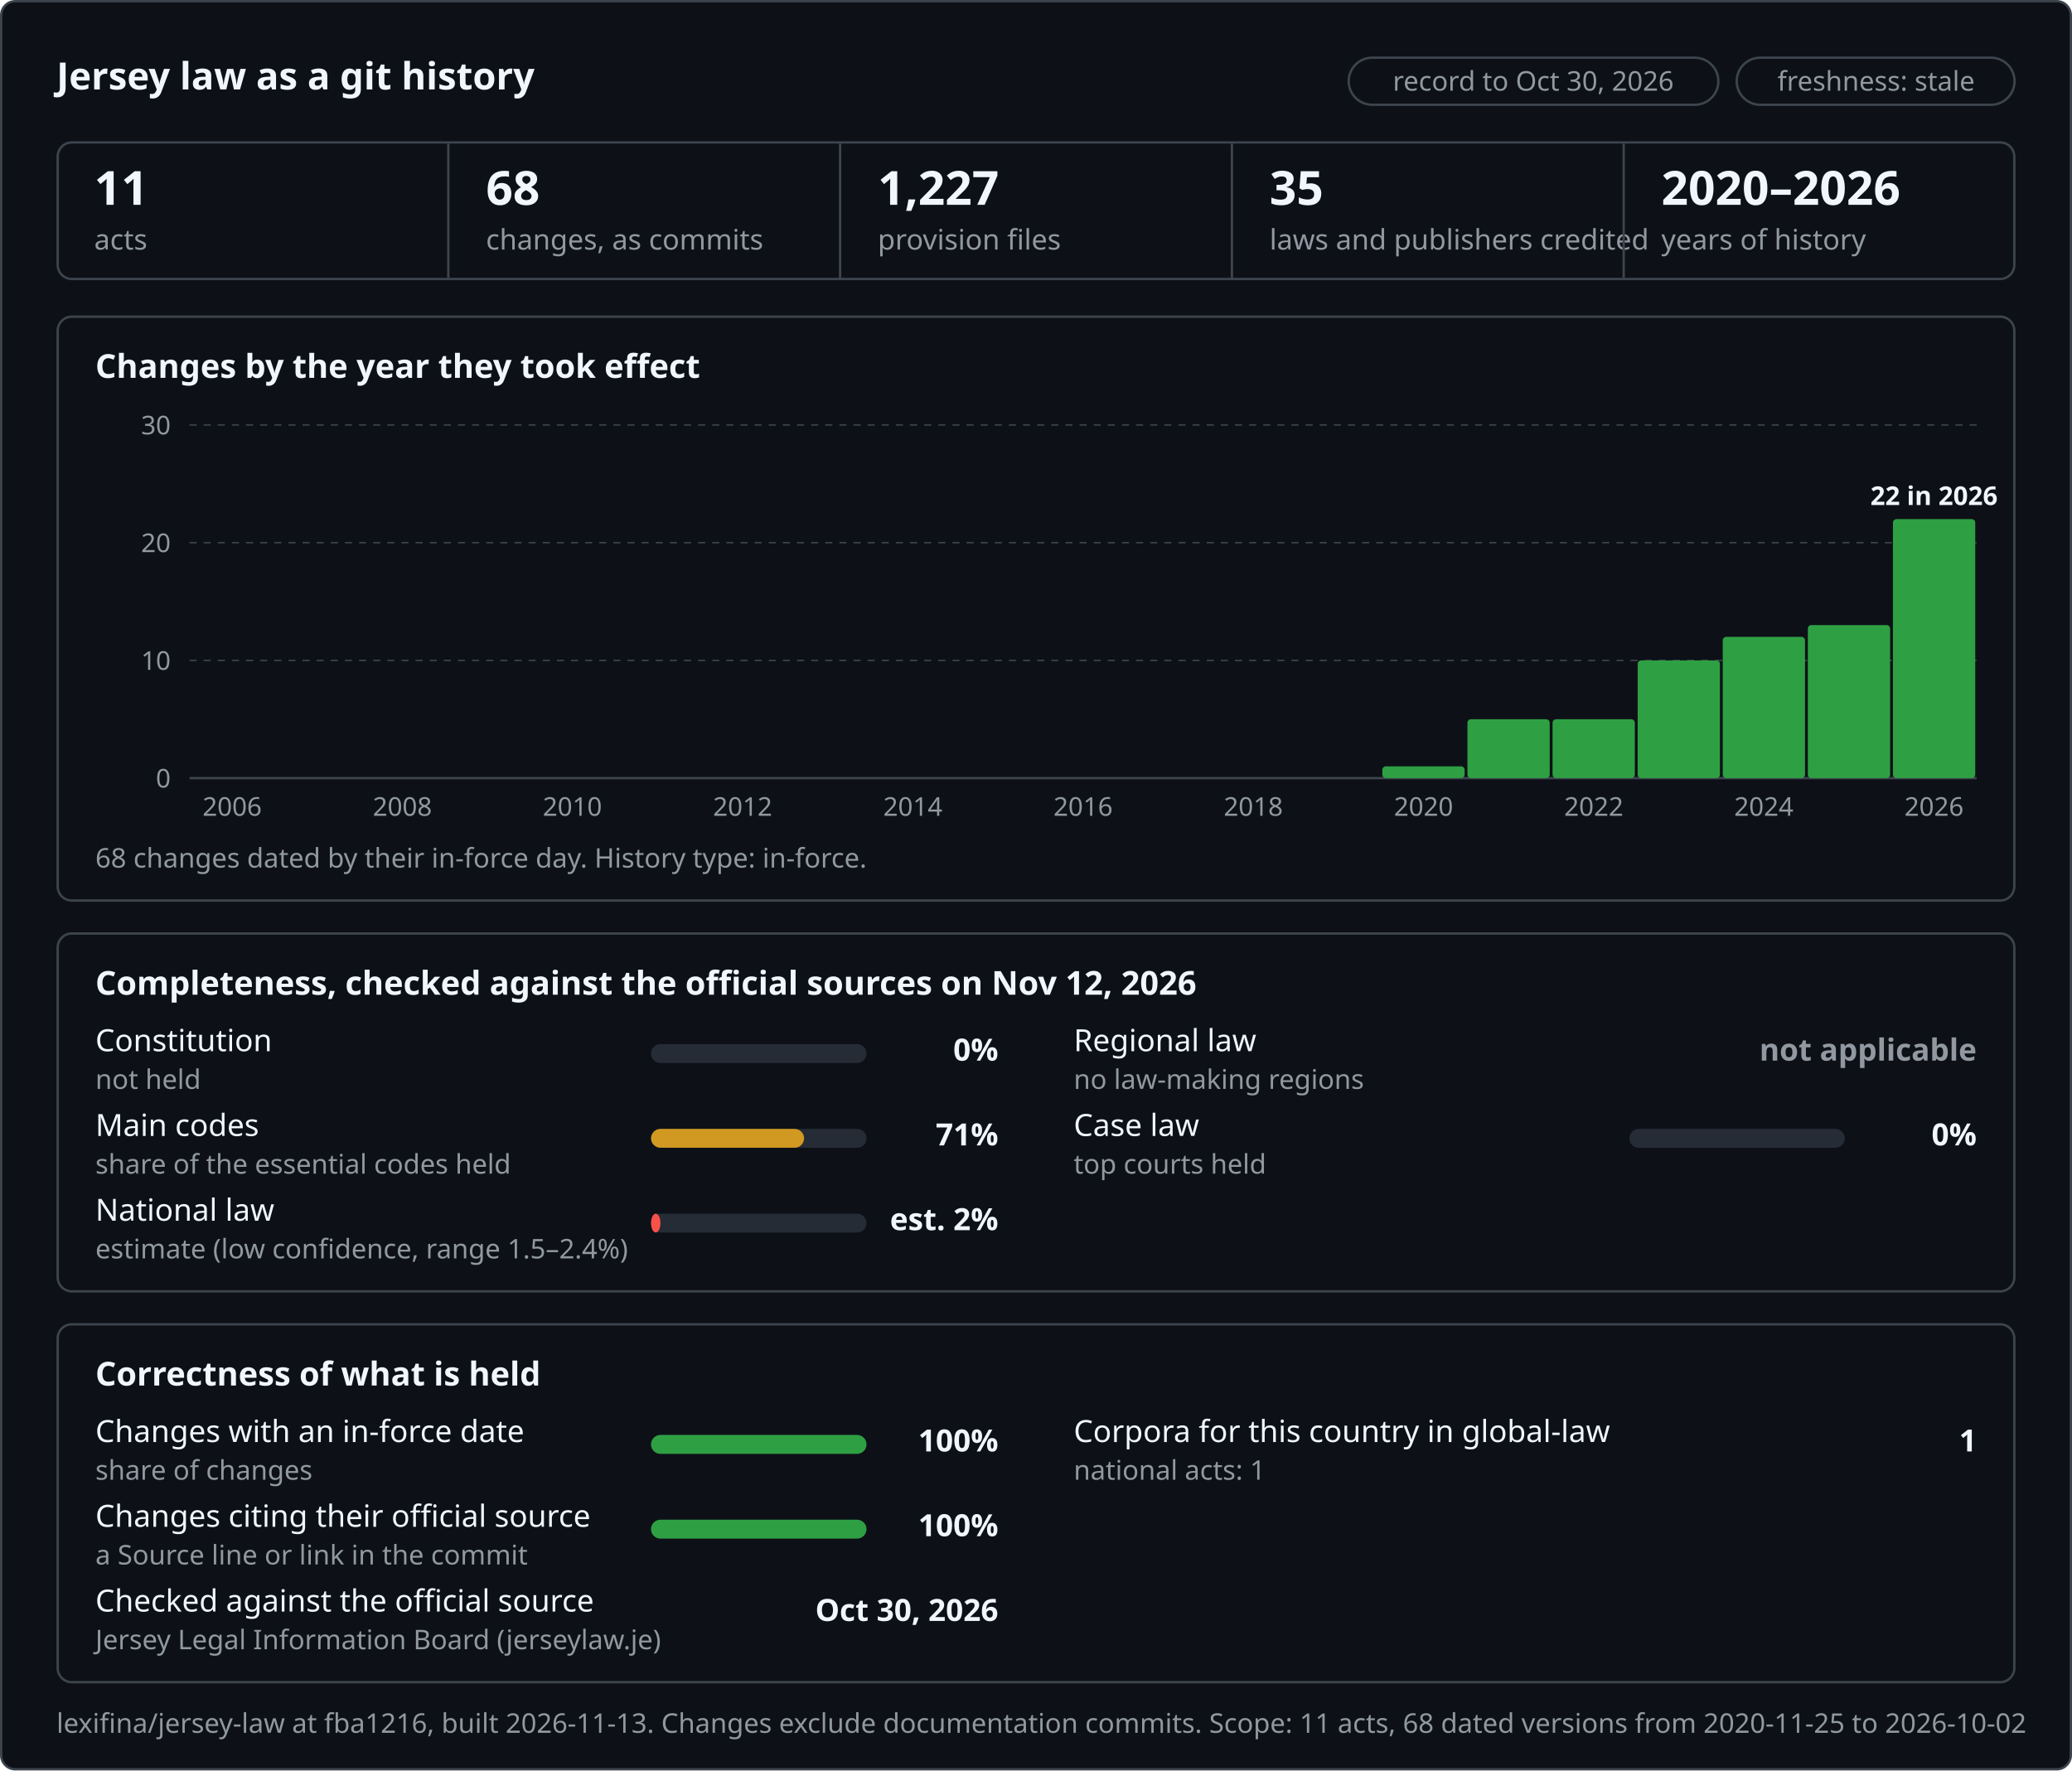
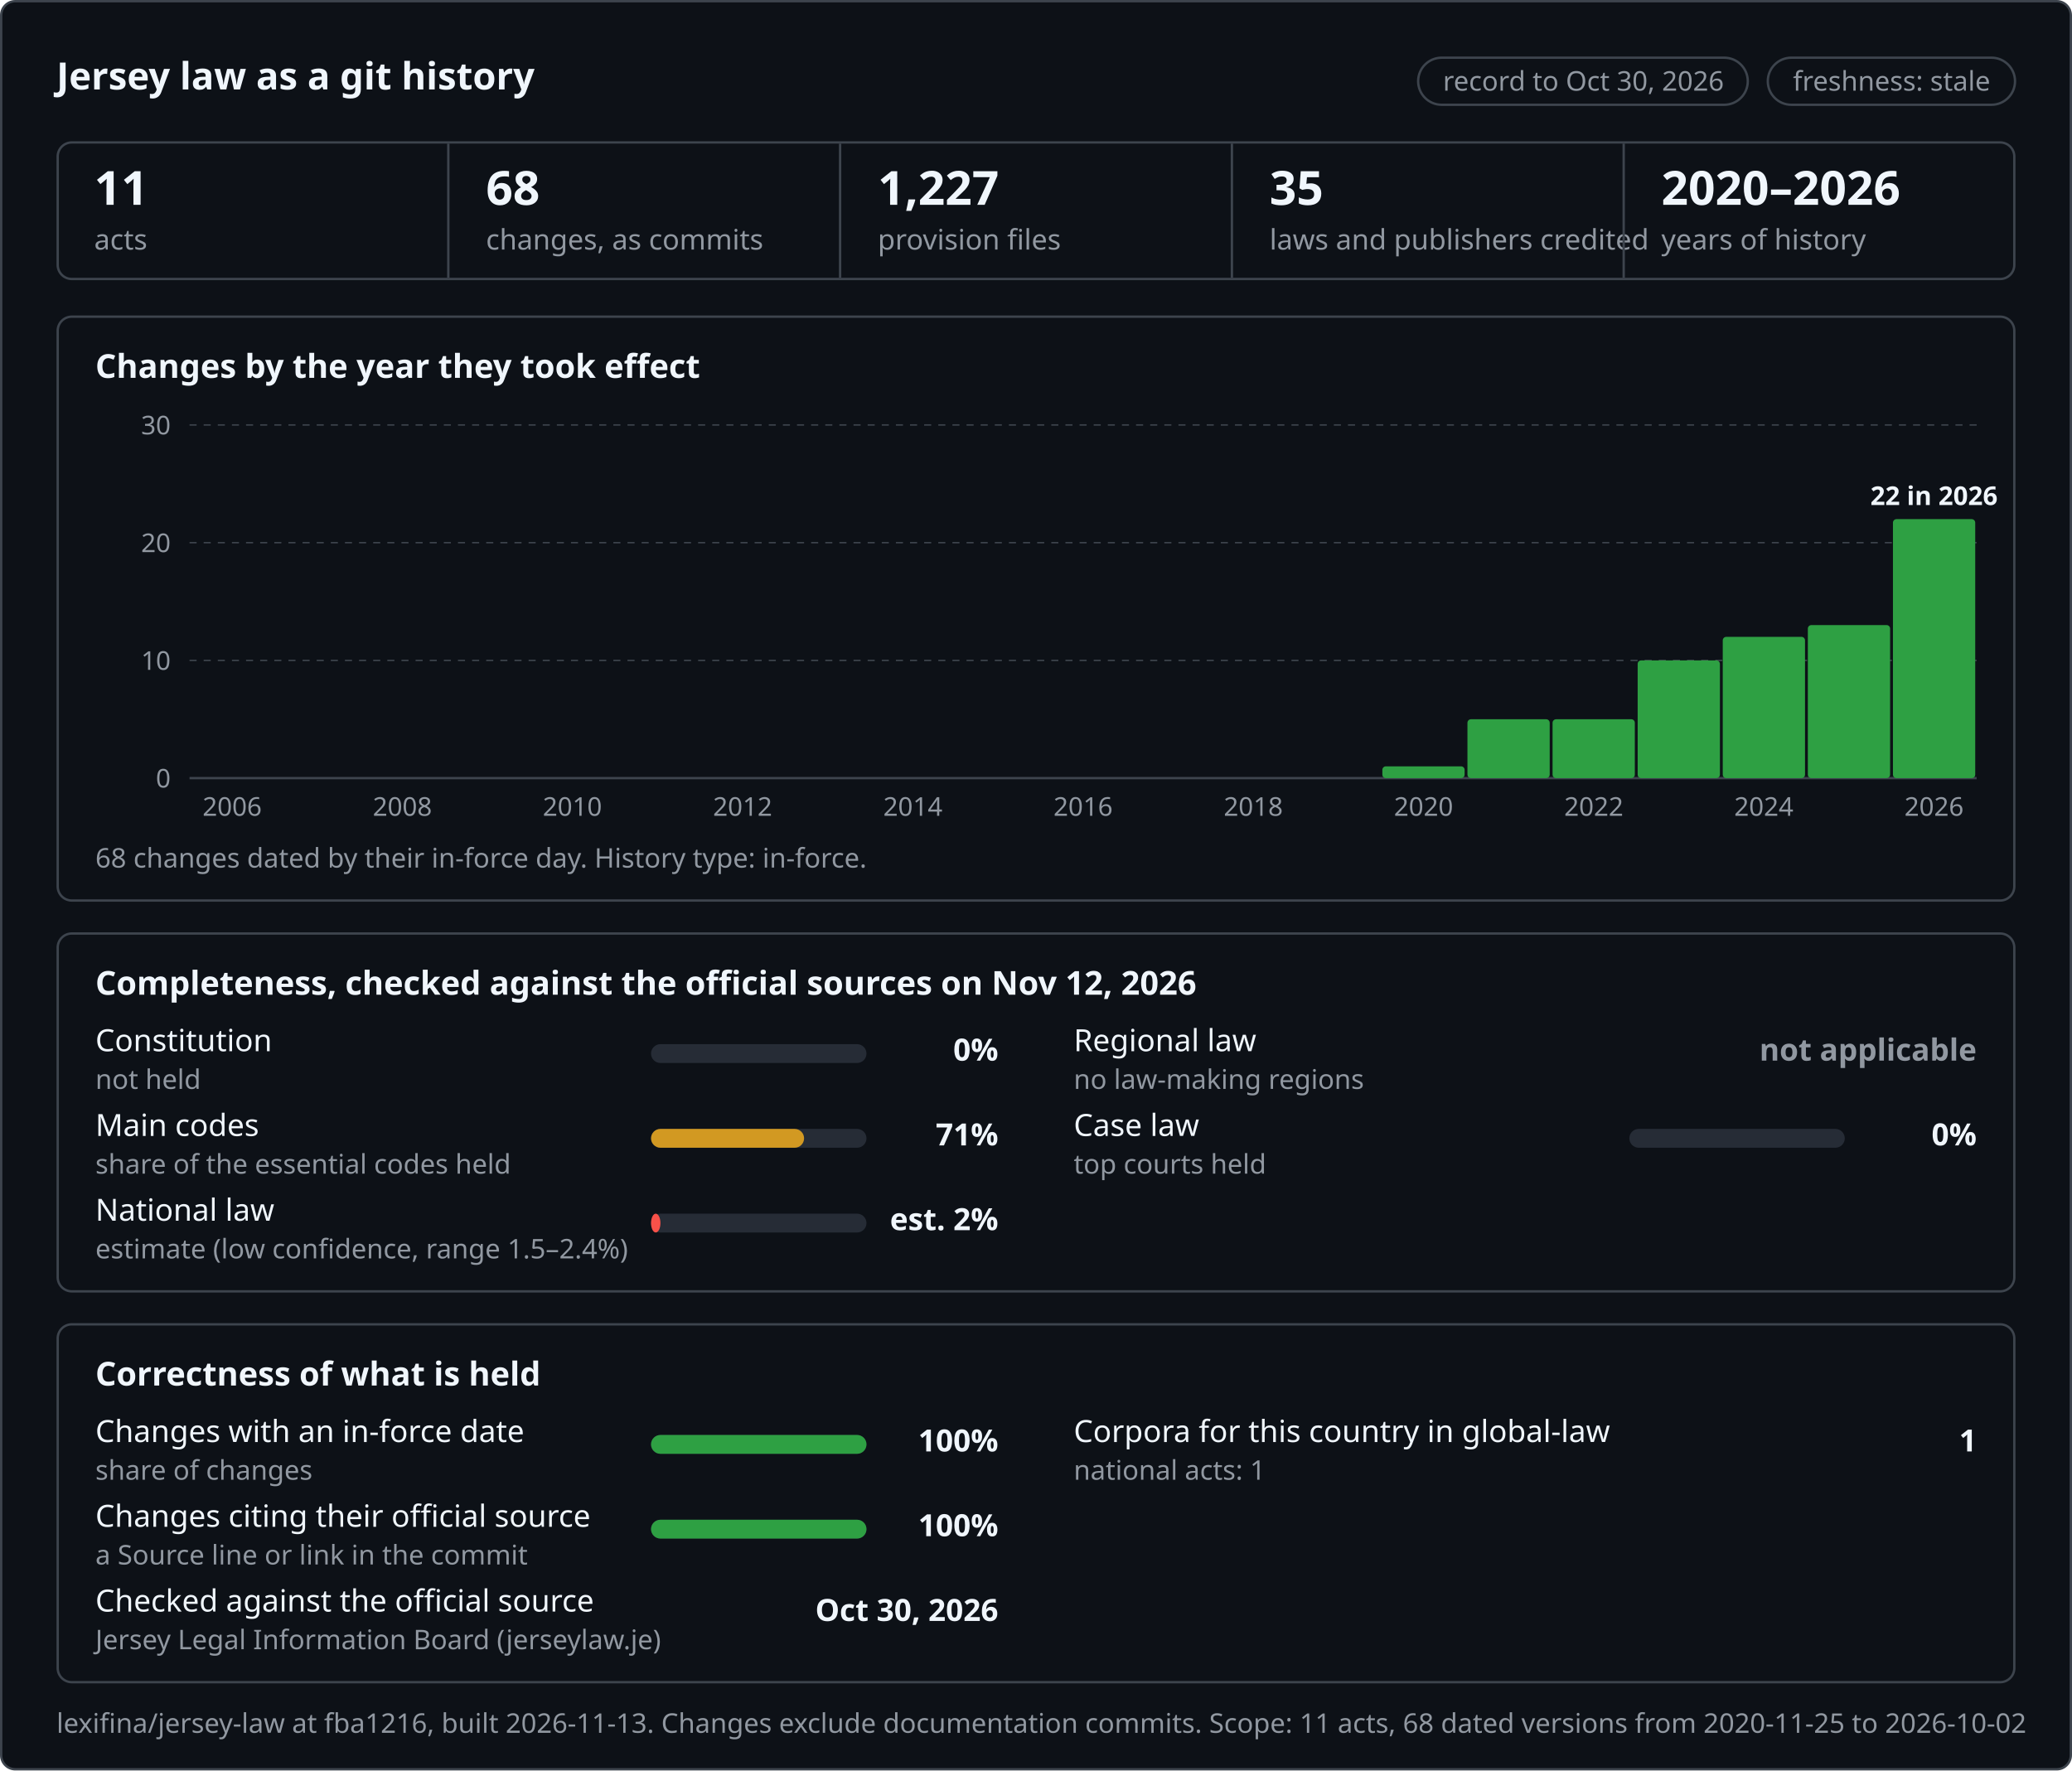
<svg xmlns="http://www.w3.org/2000/svg" width="880" height="752" viewBox="0 0 880 752" font-family="-apple-system,BlinkMacSystemFont,Segoe UI,Noto Sans,Helvetica,Arial,sans-serif">
  <rect x="0.5" y="0.5" width="879" height="751" rx="6" fill="#0d1117" stroke="#3d444d" />
  <text x="24" y="38" font-size="16" font-weight="600" fill="#f0f6fc">Jersey law as a git history</text>
-   <rect x="572.8" y="24.5" width="157" height="20" rx="10" fill="none" stroke="#3d444d" />
-   <text x="651.2" y="38.5" font-size="11.5" font-weight="500" text-anchor="middle" fill="#9198a1">record to Oct 30, 2026</text>
-   <rect x="737.6" y="24.5" width="118" height="20" rx="10" fill="none" stroke="#3d444d" />
-   <text x="796.8" y="38.5" font-size="11.5" font-weight="500" text-anchor="middle" fill="#9198a1">freshness: stale</text>
+   <rect x="602.3" y="24.5" width="140" height="20" rx="10" fill="none" stroke="#3d444d" />
+   <text x="672.5" y="38.5" font-size="11.5" font-weight="500" text-anchor="middle" fill="#9198a1">record to Oct 30, 2026</text>
+   <rect x="750.8" y="24.5" width="105" height="20" rx="10" fill="none" stroke="#3d444d" />
+   <text x="803.4" y="38.5" font-size="11.5" font-weight="500" text-anchor="middle" fill="#9198a1">freshness: stale</text>
  <rect x="24.5" y="60.5" width="831" height="58" rx="6" fill="#0d1117" stroke="#3d444d" />
  <text x="40.0" y="87" font-size="20" font-weight="600" fill="#f0f6fc">11</text>
  <text x="40.0" y="106" font-size="12" fill="#9198a1">acts</text>
  <line x1="190.4" y1="61" x2="190.4" y2="118" stroke="#3d444d" />
  <text x="206.4" y="87" font-size="20" font-weight="600" fill="#f0f6fc">68</text>
  <text x="206.4" y="106" font-size="12" fill="#9198a1">changes, as commits</text>
  <line x1="356.8" y1="61" x2="356.8" y2="118" stroke="#3d444d" />
  <text x="372.8" y="87" font-size="20" font-weight="600" fill="#f0f6fc">1,227</text>
  <text x="372.8" y="106" font-size="12" fill="#9198a1">provision files</text>
  <line x1="523.2" y1="61" x2="523.2" y2="118" stroke="#3d444d" />
  <text x="539.2" y="87" font-size="20" font-weight="600" fill="#f0f6fc">35</text>
-   <text x="539.2" y="106" font-size="12" fill="#9198a1">laws and publishers credited</text>
+   <text x="539.2" y="106" font-size="12" fill="#9198a1" textLength="142" lengthAdjust="spacingAndGlyphs">laws and publishers credited</text>
  <line x1="689.6" y1="61" x2="689.6" y2="118" stroke="#3d444d" />
  <text x="705.6" y="87" font-size="20" font-weight="600" fill="#f0f6fc">2020–2026</text>
  <text x="705.6" y="106" font-size="12" fill="#9198a1">years of history</text>
  <rect x="24.5" y="134.5" width="831" height="248" rx="6" fill="#0d1117" stroke="#3d444d" />
  <text x="40.5" y="160.5" font-size="14" font-weight="600" fill="#f0f6fc">Changes by the year they took effect</text>
  <line x1="80.5" y1="330.5" x2="839.5" y2="330.5" stroke="#3d444d" stroke-width="1" />
  <text x="72.5" y="334.5" font-size="11" text-anchor="end" fill="#9198a1">0</text>
  <line x1="80.5" y1="280.5" x2="839.5" y2="280.5" stroke="#3d444d" stroke-width="0.6" stroke-dasharray="3 3" />
  <text x="72.5" y="284.5" font-size="11" text-anchor="end" fill="#9198a1">10</text>
  <line x1="80.5" y1="230.5" x2="839.5" y2="230.5" stroke="#3d444d" stroke-width="0.6" stroke-dasharray="3 3" />
  <text x="72.5" y="234.5" font-size="11" text-anchor="end" fill="#9198a1">20</text>
  <line x1="80.5" y1="180.5" x2="839.5" y2="180.5" stroke="#3d444d" stroke-width="0.6" stroke-dasharray="3 3" />
  <text x="72.5" y="184.5" font-size="11" text-anchor="end" fill="#9198a1">30</text>
  <text x="98.6" y="346.5" font-size="11" text-anchor="middle" fill="#9198a1">2006</text>
  <text x="170.9" y="346.5" font-size="11" text-anchor="middle" fill="#9198a1">2008</text>
  <text x="243.1" y="346.5" font-size="11" text-anchor="middle" fill="#9198a1">2010</text>
  <text x="315.4" y="346.5" font-size="11" text-anchor="middle" fill="#9198a1">2012</text>
  <text x="387.7" y="346.5" font-size="11" text-anchor="middle" fill="#9198a1">2014</text>
  <text x="460.0" y="346.5" font-size="11" text-anchor="middle" fill="#9198a1">2016</text>
  <text x="532.3" y="346.5" font-size="11" text-anchor="middle" fill="#9198a1">2018</text>
  <rect x="587.10" y="325.5" width="34.94" height="5.0" rx="1.5" fill="#2ea043" />
  <text x="604.6" y="346.5" font-size="11" text-anchor="middle" fill="#9198a1">2020</text>
  <rect x="623.24" y="305.5" width="34.94" height="25.0" rx="1.5" fill="#2ea043" />
  <rect x="659.39" y="305.5" width="34.94" height="25.0" rx="1.5" fill="#2ea043" />
  <text x="676.9" y="346.5" font-size="11" text-anchor="middle" fill="#9198a1">2022</text>
  <rect x="695.53" y="280.5" width="34.94" height="50.0" rx="1.5" fill="#2ea043" />
  <rect x="731.67" y="270.5" width="34.94" height="60.0" rx="1.5" fill="#2ea043" />
  <text x="749.1" y="346.5" font-size="11" text-anchor="middle" fill="#9198a1">2024</text>
  <rect x="767.81" y="265.5" width="34.94" height="65.0" rx="1.5" fill="#2ea043" />
  <rect x="803.96" y="220.5" width="34.94" height="110.0" rx="1.5" fill="#2ea043" />
  <text x="821.4" y="346.5" font-size="11" text-anchor="middle" fill="#9198a1">2026</text>
  <text x="821.4" y="214.5" font-size="11" font-weight="600" text-anchor="middle" fill="#f0f6fc">22 in 2026</text>
  <text x="40.5" y="368.5" font-size="11.5" fill="#9198a1">68 changes dated by their in-force day. History type: in-force.</text>
  <rect x="24.5" y="396.5" width="831" height="152" rx="6" fill="#0d1117" stroke="#3d444d" />
  <text x="40.5" y="422.5" font-size="14" font-weight="600" fill="#f0f6fc">Completeness, checked against the official sources on Nov 12, 2026</text>
  <text x="40.5" y="446.5" font-size="13" fill="#f0f6fc">Constitution</text>
  <text x="40.5" y="462.5" font-size="11.5" fill="#9198a1">not held</text>
  <g>
    <rect x="276.5" y="443.5" width="91.5" height="8" rx="4" fill="#262c36" />
  </g>
  <text x="424.0" y="450.5" font-size="13" font-weight="600" text-anchor="end" fill="#f0f6fc">0%</text>
  <text x="40.5" y="482.5" font-size="13" fill="#f0f6fc">Main codes</text>
  <text x="40.5" y="498.5" font-size="11.5" fill="#9198a1">share of the essential codes held</text>
  <g>
    <rect x="276.5" y="479.5" width="91.5" height="8" rx="4" fill="#262c36" />
    <rect x="276.5" y="479.5" width="65.0" height="8" rx="4" fill="#d29922" />
  </g>
  <text x="424.0" y="486.5" font-size="13" font-weight="600" text-anchor="end" fill="#f0f6fc">71%</text>
  <text x="40.5" y="518.5" font-size="13" fill="#f0f6fc">National law</text>
  <text x="40.5" y="534.5" font-size="11.5" fill="#9198a1">estimate (low confidence, range 1.5–2.4%)</text>
  <g>
    <rect x="276.5" y="515.5" width="91.5" height="8" rx="4" fill="#262c36" />
    <rect x="276.5" y="515.5" width="4.0" height="8" rx="4" fill="#f85149" />
  </g>
  <text x="424.0" y="522.5" font-size="13" font-weight="600" text-anchor="end" fill="#f0f6fc">est. 2%</text>
  <text x="456.0" y="446.5" font-size="13" fill="#f0f6fc">Regional law</text>
  <text x="456.0" y="462.5" font-size="11.5" fill="#9198a1">no law-making regions</text>
  <text x="839.5" y="450.5" font-size="13" font-weight="600" text-anchor="end" fill="#9198a1">not applicable</text>
  <text x="456.0" y="482.5" font-size="13" fill="#f0f6fc">Case law</text>
  <text x="456.0" y="498.5" font-size="11.5" fill="#9198a1">top courts held</text>
  <g>
    <rect x="692.0" y="479.5" width="91.5" height="8" rx="4" fill="#262c36" />
  </g>
  <text x="839.5" y="486.5" font-size="13" font-weight="600" text-anchor="end" fill="#f0f6fc">0%</text>
  <rect x="24.5" y="562.5" width="831" height="152" rx="6" fill="#0d1117" stroke="#3d444d" />
  <text x="40.5" y="588.5" font-size="14" font-weight="600" fill="#f0f6fc">Correctness of what is held</text>
  <text x="40.5" y="612.5" font-size="13" fill="#f0f6fc">Changes with an in-force date</text>
  <text x="40.5" y="628.5" font-size="11.5" fill="#9198a1">share of changes</text>
  <g>
    <rect x="276.5" y="609.5" width="91.5" height="8" rx="4" fill="#262c36" />
    <rect x="276.5" y="609.5" width="91.5" height="8" rx="4" fill="#2ea043" />
  </g>
  <text x="424.0" y="616.5" font-size="13" font-weight="600" text-anchor="end" fill="#f0f6fc">100%</text>
  <text x="40.5" y="648.5" font-size="13" fill="#f0f6fc">Changes citing their official source</text>
  <text x="40.5" y="664.5" font-size="11.5" fill="#9198a1">a Source line or link in the commit</text>
  <g>
    <rect x="276.5" y="645.5" width="91.5" height="8" rx="4" fill="#262c36" />
    <rect x="276.5" y="645.5" width="91.5" height="8" rx="4" fill="#2ea043" />
  </g>
  <text x="424.0" y="652.5" font-size="13" font-weight="600" text-anchor="end" fill="#f0f6fc">100%</text>
  <text x="40.5" y="684.5" font-size="13" fill="#f0f6fc">Checked against the official source</text>
  <text x="40.5" y="700.5" font-size="11.5" fill="#9198a1">Jersey Legal Information Board (jerseylaw.je)</text>
  <text x="424.0" y="688.5" font-size="13" font-weight="600" text-anchor="end" fill="#f0f6fc">Oct 30, 2026</text>
  <text x="456.0" y="612.5" font-size="13" fill="#f0f6fc">Corpora for this country in global-law</text>
  <text x="456.0" y="628.5" font-size="11.5" fill="#9198a1">national acts: 1</text>
  <text x="839.5" y="616.5" font-size="13" font-weight="600" text-anchor="end" fill="#f0f6fc">1</text>
  <text x="24" y="736" font-size="11.5" fill="#9198a1">lexifina/jersey-law at fba1216, built 2026-11-13. Changes exclude documentation commits. Scope: 11 acts, 68 dated versions from 2020-11-25 to 2026-10-02</text>
</svg>
